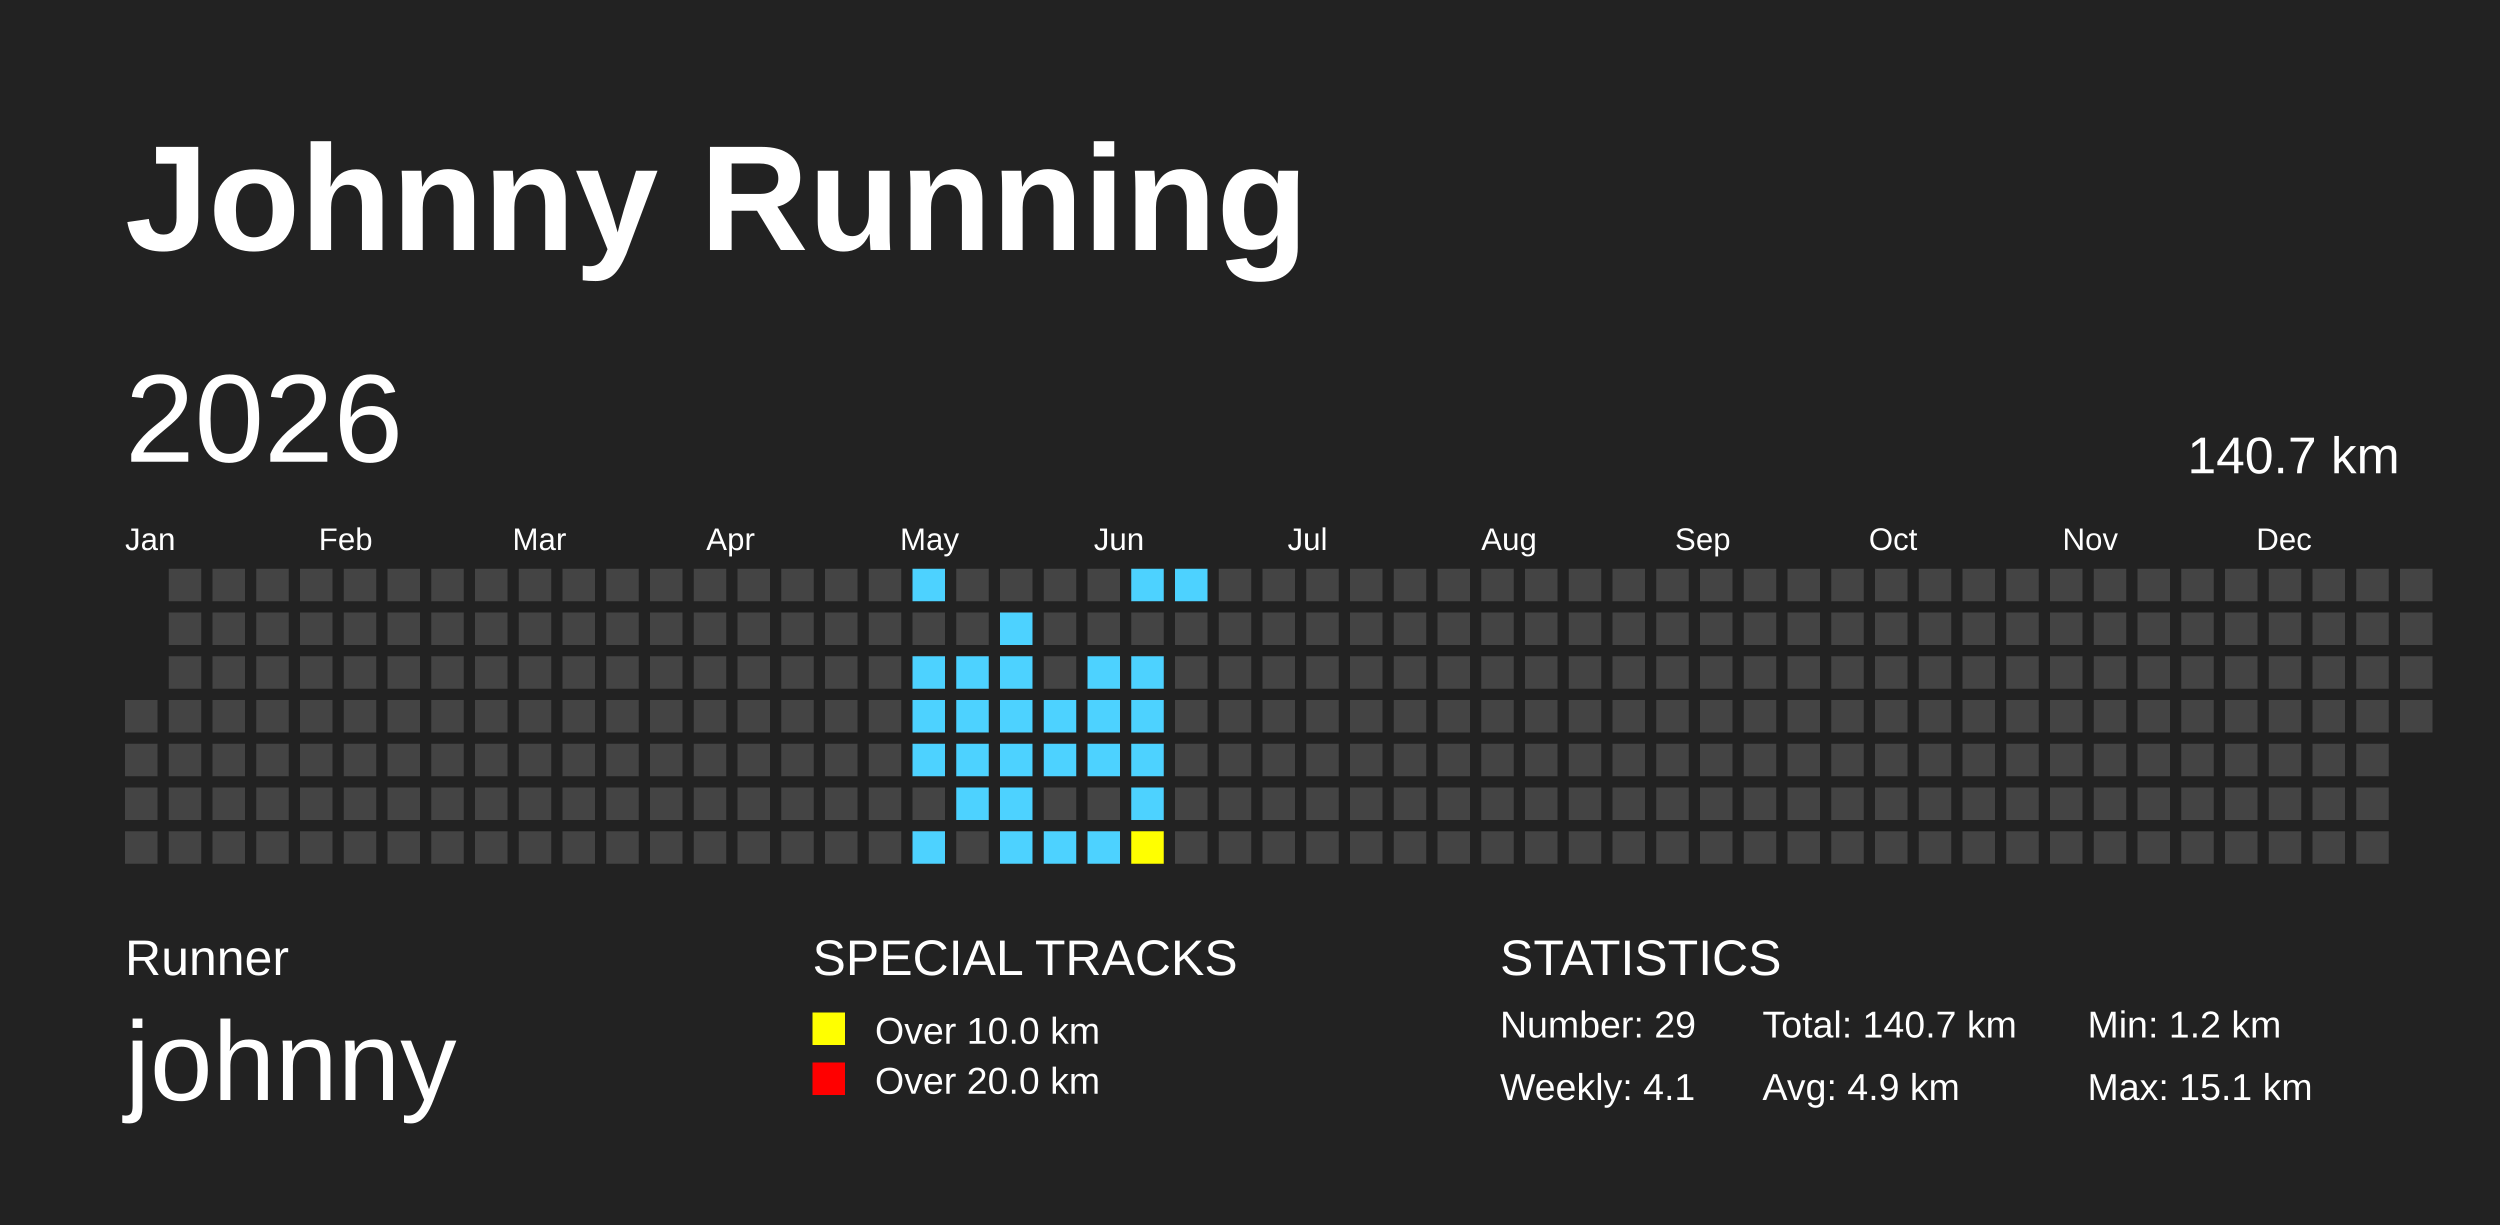
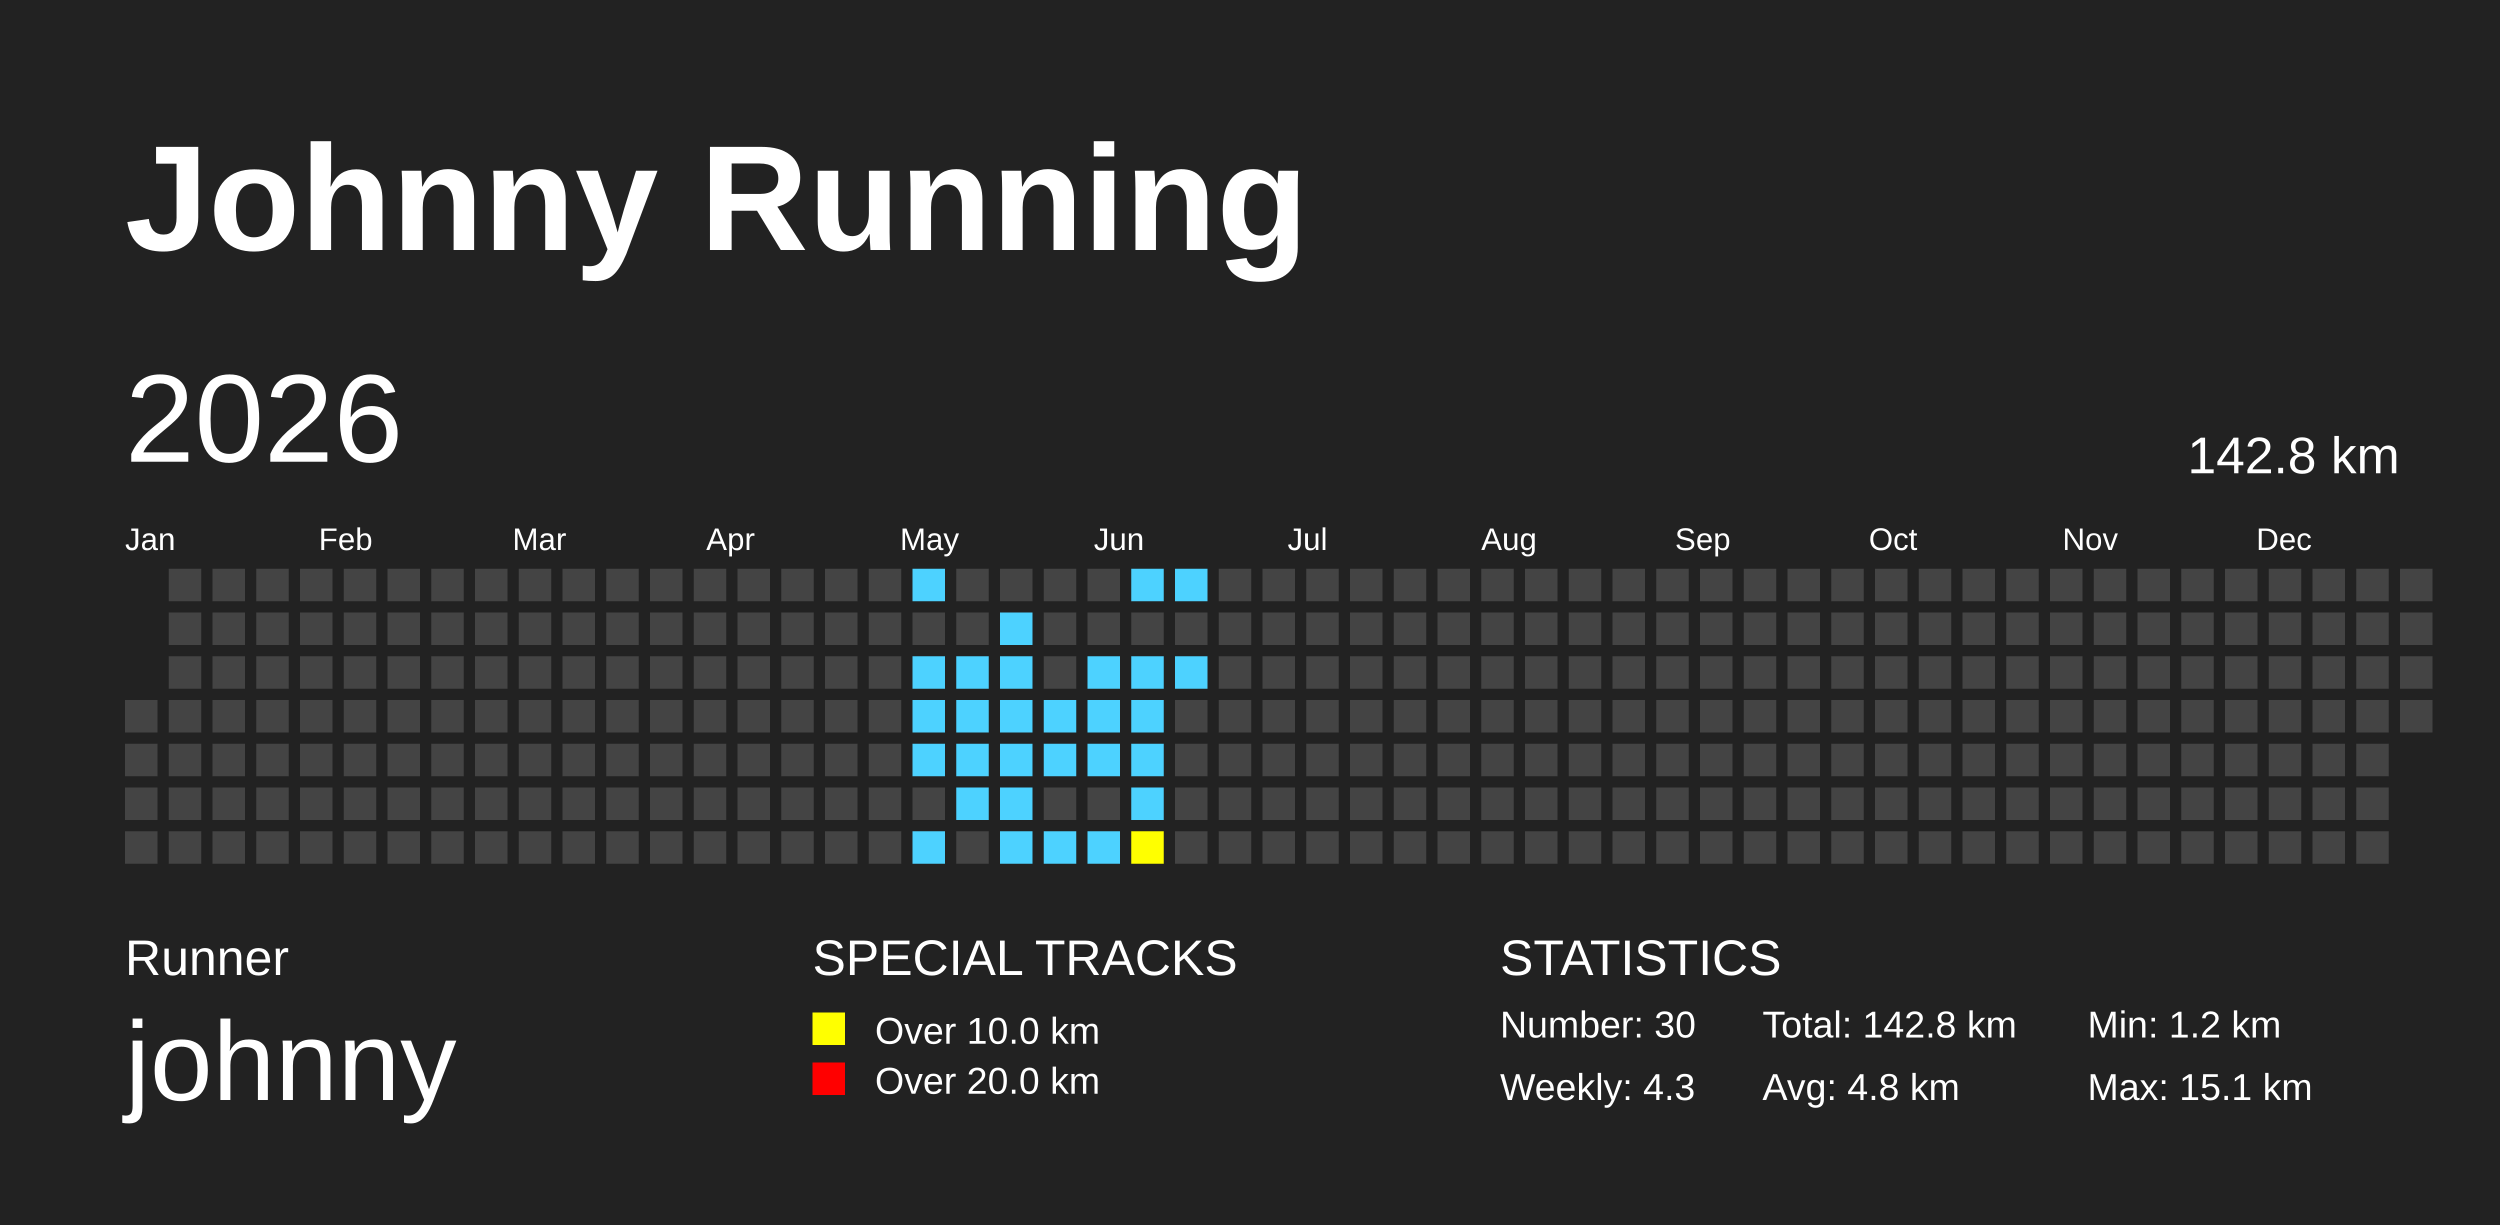
<svg xmlns="http://www.w3.org/2000/svg" baseProfile="full" height="98mm" version="1.1" viewBox="0,0,200,98" width="200mm">
  <defs>
    <pattern height="2" id="indoor-stripe" patternUnits="userSpaceOnUse" width="2">
      <line stroke="white" stroke-opacity="0.45" stroke-width="0.5" x1="0" x2="2" y1="2" y2="0" />
    </pattern>
  </defs>
  <rect fill="#222222" height="98" width="200" x="0" y="0" />
  <text fill="#FFFFFF" style="font-size:12px; font-family:Arial; font-weight:bold;" x="10" y="20">Johnny Running</text>
  <text fill="#FFFFFF" style="font-size:4px; font-family:Arial" x="10" y="78">Runner</text>
  <text fill="#FFFFFF" style="font-size:9px; font-family:Arial" x="10" y="88">johnny</text>
  <text fill="#FFFFFF" style="font-size:4px; font-family:Arial" x="65" y="78">SPECIAL TRACKS</text>
  <rect fill="yellow" height="2.6" width="2.6" x="65" y="81" />
  <text fill="#FFFFFF" style="font-size:3px; font-family:Arial" x="70" y="83.5">Over 10.0 km</text>
  <rect fill="red" height="2.6" width="2.6" x="65" y="85" />
  <text fill="#FFFFFF" style="font-size:3px; font-family:Arial" x="70" y="87.5">Over 20.0 km</text>
  <text fill="#FFFFFF" style="font-size:4px; font-family:Arial" x="120" y="78">STATISTICS</text>
-   <text fill="#FFFFFF" style="font-size:3px; font-family:Arial" x="120" y="83">Number: 29</text>
-   <text fill="#FFFFFF" style="font-size:3px; font-family:Arial" x="120" y="88">Weekly: 4.1</text>
-   <text fill="#FFFFFF" style="font-size:3px; font-family:Arial" x="141" y="83">Total: 140.7 km</text>
-   <text fill="#FFFFFF" style="font-size:3px; font-family:Arial" x="141" y="88">Avg: 4.9 km</text>
+   <text fill="#FFFFFF" style="font-size:3px; font-family:Arial" x="120" y="83">Number: 30</text>
+   <text fill="#FFFFFF" style="font-size:3px; font-family:Arial" x="120" y="88">Weekly: 4.3</text>
+   <text fill="#FFFFFF" style="font-size:3px; font-family:Arial" x="141" y="83">Total: 142.8 km</text>
+   <text fill="#FFFFFF" style="font-size:3px; font-family:Arial" x="141" y="88">Avg: 4.8 km</text>
  <text fill="#FFFFFF" style="font-size:3px; font-family:Arial" x="167" y="83">Min: 1.2 km</text>
  <text fill="#FFFFFF" style="font-size:3px; font-family:Arial" x="167" y="88">Max: 15.1 km</text>
  <text dominant-baseline="hanging" fill="#FFFFFF" style="font-size:10.0px; font-family:Arial;" x="10" y="30">2026</text>
-   <text dominant-baseline="hanging" fill="#FFFFFF" style="font-size:4.125px; font-family:Arial;" x="175" y="35">140.7 km</text>
+   <text dominant-baseline="hanging" fill="#FFFFFF" style="font-size:4.125px; font-family:Arial;" x="175" y="35">142.8 km</text>
  <text fill="#FFFFFF" style="font-size:2.5px; font-family:Arial" x="10.0" y="44">Jan</text>
  <text fill="#FFFFFF" style="font-size:2.5px; font-family:Arial" x="25.5" y="44">Feb</text>
  <text fill="#FFFFFF" style="font-size:2.5px; font-family:Arial" x="41.0" y="44">Mar</text>
  <text fill="#FFFFFF" style="font-size:2.5px; font-family:Arial" x="56.5" y="44">Apr</text>
  <text fill="#FFFFFF" style="font-size:2.5px; font-family:Arial" x="72.0" y="44">May</text>
  <text fill="#FFFFFF" style="font-size:2.5px; font-family:Arial" x="87.5" y="44">Jun</text>
  <text fill="#FFFFFF" style="font-size:2.5px; font-family:Arial" x="103.0" y="44">Jul</text>
  <text fill="#FFFFFF" style="font-size:2.5px; font-family:Arial" x="118.5" y="44">Aug</text>
  <text fill="#FFFFFF" style="font-size:2.5px; font-family:Arial" x="134.0" y="44">Sep</text>
  <text fill="#FFFFFF" style="font-size:2.5px; font-family:Arial" x="149.5" y="44">Oct</text>
  <text fill="#FFFFFF" style="font-size:2.5px; font-family:Arial" x="165.0" y="44">Nov</text>
  <text fill="#FFFFFF" style="font-size:2.5px; font-family:Arial" x="180.5" y="44">Dec</text>
  <rect fill="#444444" height="2.6" width="2.6" x="10.0" y="56.0" />
  <rect fill="#444444" height="2.6" width="2.6" x="10.0" y="59.5" />
  <rect fill="#444444" height="2.6" width="2.6" x="10.0" y="63.0" />
  <rect fill="#444444" height="2.6" width="2.6" x="10.0" y="66.5" />
  <rect fill="#444444" height="2.6" width="2.6" x="13.5" y="45.5" />
  <rect fill="#444444" height="2.6" width="2.6" x="13.5" y="49.0" />
  <rect fill="#444444" height="2.6" width="2.6" x="13.5" y="52.5" />
  <rect fill="#444444" height="2.6" width="2.6" x="13.5" y="56.0" />
  <rect fill="#444444" height="2.6" width="2.6" x="13.5" y="59.5" />
  <rect fill="#444444" height="2.6" width="2.6" x="13.5" y="63.0" />
  <rect fill="#444444" height="2.6" width="2.6" x="13.5" y="66.5" />
  <rect fill="#444444" height="2.6" width="2.6" x="17.0" y="45.5" />
  <rect fill="#444444" height="2.6" width="2.6" x="17.0" y="49.0" />
  <rect fill="#444444" height="2.6" width="2.6" x="17.0" y="52.5" />
  <rect fill="#444444" height="2.6" width="2.6" x="17.0" y="56.0" />
  <rect fill="#444444" height="2.6" width="2.6" x="17.0" y="59.5" />
  <rect fill="#444444" height="2.6" width="2.6" x="17.0" y="63.0" />
  <rect fill="#444444" height="2.6" width="2.6" x="17.0" y="66.5" />
  <rect fill="#444444" height="2.6" width="2.6" x="20.5" y="45.5" />
  <rect fill="#444444" height="2.6" width="2.6" x="20.5" y="49.0" />
  <rect fill="#444444" height="2.6" width="2.6" x="20.5" y="52.5" />
  <rect fill="#444444" height="2.6" width="2.6" x="20.5" y="56.0" />
  <rect fill="#444444" height="2.6" width="2.6" x="20.5" y="59.5" />
  <rect fill="#444444" height="2.6" width="2.6" x="20.5" y="63.0" />
  <rect fill="#444444" height="2.6" width="2.6" x="20.5" y="66.5" />
  <rect fill="#444444" height="2.6" width="2.6" x="24.0" y="45.5" />
  <rect fill="#444444" height="2.6" width="2.6" x="24.0" y="49.0" />
  <rect fill="#444444" height="2.6" width="2.6" x="24.0" y="52.5" />
  <rect fill="#444444" height="2.6" width="2.6" x="24.0" y="56.0" />
  <rect fill="#444444" height="2.6" width="2.6" x="24.0" y="59.5" />
  <rect fill="#444444" height="2.6" width="2.6" x="24.0" y="63.0" />
  <rect fill="#444444" height="2.6" width="2.6" x="24.0" y="66.5" />
  <rect fill="#444444" height="2.6" width="2.6" x="27.5" y="45.5" />
  <rect fill="#444444" height="2.6" width="2.6" x="27.5" y="49.0" />
  <rect fill="#444444" height="2.6" width="2.6" x="27.5" y="52.5" />
  <rect fill="#444444" height="2.6" width="2.6" x="27.5" y="56.0" />
  <rect fill="#444444" height="2.6" width="2.6" x="27.5" y="59.5" />
  <rect fill="#444444" height="2.6" width="2.6" x="27.5" y="63.0" />
  <rect fill="#444444" height="2.6" width="2.6" x="27.5" y="66.5" />
  <rect fill="#444444" height="2.6" width="2.6" x="31.0" y="45.5" />
  <rect fill="#444444" height="2.6" width="2.6" x="31.0" y="49.0" />
  <rect fill="#444444" height="2.6" width="2.6" x="31.0" y="52.5" />
  <rect fill="#444444" height="2.6" width="2.6" x="31.0" y="56.0" />
  <rect fill="#444444" height="2.6" width="2.6" x="31.0" y="59.5" />
  <rect fill="#444444" height="2.6" width="2.6" x="31.0" y="63.0" />
  <rect fill="#444444" height="2.6" width="2.6" x="31.0" y="66.5" />
  <rect fill="#444444" height="2.6" width="2.6" x="34.5" y="45.5" />
  <rect fill="#444444" height="2.6" width="2.6" x="34.5" y="49.0" />
  <rect fill="#444444" height="2.6" width="2.6" x="34.5" y="52.5" />
  <rect fill="#444444" height="2.6" width="2.6" x="34.5" y="56.0" />
  <rect fill="#444444" height="2.6" width="2.6" x="34.5" y="59.5" />
  <rect fill="#444444" height="2.6" width="2.6" x="34.5" y="63.0" />
  <rect fill="#444444" height="2.6" width="2.6" x="34.5" y="66.5" />
  <rect fill="#444444" height="2.6" width="2.6" x="38.0" y="45.5" />
  <rect fill="#444444" height="2.6" width="2.6" x="38.0" y="49.0" />
  <rect fill="#444444" height="2.6" width="2.6" x="38.0" y="52.5" />
  <rect fill="#444444" height="2.6" width="2.6" x="38.0" y="56.0" />
  <rect fill="#444444" height="2.6" width="2.6" x="38.0" y="59.5" />
  <rect fill="#444444" height="2.6" width="2.6" x="38.0" y="63.0" />
  <rect fill="#444444" height="2.6" width="2.6" x="38.0" y="66.5" />
  <rect fill="#444444" height="2.6" width="2.6" x="41.5" y="45.5" />
  <rect fill="#444444" height="2.6" width="2.6" x="41.5" y="49.0" />
  <rect fill="#444444" height="2.6" width="2.6" x="41.5" y="52.5" />
  <rect fill="#444444" height="2.6" width="2.6" x="41.5" y="56.0" />
  <rect fill="#444444" height="2.6" width="2.6" x="41.5" y="59.5" />
  <rect fill="#444444" height="2.6" width="2.6" x="41.5" y="63.0" />
  <rect fill="#444444" height="2.6" width="2.6" x="41.5" y="66.5" />
  <rect fill="#444444" height="2.6" width="2.6" x="45.0" y="45.5" />
  <rect fill="#444444" height="2.6" width="2.6" x="45.0" y="49.0" />
  <rect fill="#444444" height="2.6" width="2.6" x="45.0" y="52.5" />
  <rect fill="#444444" height="2.6" width="2.6" x="45.0" y="56.0" />
  <rect fill="#444444" height="2.6" width="2.6" x="45.0" y="59.5" />
  <rect fill="#444444" height="2.6" width="2.6" x="45.0" y="63.0" />
  <rect fill="#444444" height="2.6" width="2.6" x="45.0" y="66.5" />
  <rect fill="#444444" height="2.6" width="2.6" x="48.5" y="45.5" />
  <rect fill="#444444" height="2.6" width="2.6" x="48.5" y="49.0" />
  <rect fill="#444444" height="2.6" width="2.6" x="48.5" y="52.5" />
  <rect fill="#444444" height="2.6" width="2.6" x="48.5" y="56.0" />
  <rect fill="#444444" height="2.6" width="2.6" x="48.5" y="59.5" />
  <rect fill="#444444" height="2.6" width="2.6" x="48.5" y="63.0" />
  <rect fill="#444444" height="2.6" width="2.6" x="48.5" y="66.5" />
  <rect fill="#444444" height="2.6" width="2.6" x="52.0" y="45.5" />
  <rect fill="#444444" height="2.6" width="2.6" x="52.0" y="49.0" />
  <rect fill="#444444" height="2.6" width="2.6" x="52.0" y="52.5" />
  <rect fill="#444444" height="2.6" width="2.6" x="52.0" y="56.0" />
  <rect fill="#444444" height="2.6" width="2.6" x="52.0" y="59.5" />
  <rect fill="#444444" height="2.6" width="2.6" x="52.0" y="63.0" />
  <rect fill="#444444" height="2.6" width="2.6" x="52.0" y="66.5" />
  <rect fill="#444444" height="2.6" width="2.6" x="55.5" y="45.5" />
  <rect fill="#444444" height="2.6" width="2.6" x="55.5" y="49.0" />
  <rect fill="#444444" height="2.6" width="2.6" x="55.5" y="52.5" />
  <rect fill="#444444" height="2.6" width="2.6" x="55.5" y="56.0" />
  <rect fill="#444444" height="2.6" width="2.6" x="55.5" y="59.5" />
  <rect fill="#444444" height="2.6" width="2.6" x="55.5" y="63.0" />
  <rect fill="#444444" height="2.6" width="2.6" x="55.5" y="66.5" />
  <rect fill="#444444" height="2.6" width="2.6" x="59.0" y="45.5" />
  <rect fill="#444444" height="2.6" width="2.6" x="59.0" y="49.0" />
  <rect fill="#444444" height="2.6" width="2.6" x="59.0" y="52.5" />
  <rect fill="#444444" height="2.6" width="2.6" x="59.0" y="56.0" />
  <rect fill="#444444" height="2.6" width="2.6" x="59.0" y="59.5" />
  <rect fill="#444444" height="2.6" width="2.6" x="59.0" y="63.0" />
  <rect fill="#444444" height="2.6" width="2.6" x="59.0" y="66.5" />
  <rect fill="#444444" height="2.6" width="2.6" x="62.5" y="45.5" />
  <rect fill="#444444" height="2.6" width="2.6" x="62.5" y="49.0" />
  <rect fill="#444444" height="2.6" width="2.6" x="62.5" y="52.5" />
  <rect fill="#444444" height="2.6" width="2.6" x="62.5" y="56.0" />
  <rect fill="#444444" height="2.6" width="2.6" x="62.5" y="59.5" />
  <rect fill="#444444" height="2.6" width="2.6" x="62.5" y="63.0" />
  <rect fill="#444444" height="2.6" width="2.6" x="62.5" y="66.5" />
  <rect fill="#444444" height="2.6" width="2.6" x="66.0" y="45.5" />
  <rect fill="#444444" height="2.6" width="2.6" x="66.0" y="49.0" />
  <rect fill="#444444" height="2.6" width="2.6" x="66.0" y="52.5" />
  <rect fill="#444444" height="2.6" width="2.6" x="66.0" y="56.0" />
  <rect fill="#444444" height="2.6" width="2.6" x="66.0" y="59.5" />
  <rect fill="#444444" height="2.6" width="2.6" x="66.0" y="63.0" />
  <rect fill="#444444" height="2.6" width="2.6" x="66.0" y="66.5" />
  <rect fill="#444444" height="2.6" width="2.6" x="69.5" y="45.5" />
  <rect fill="#444444" height="2.6" width="2.6" x="69.5" y="49.0" />
  <rect fill="#444444" height="2.6" width="2.6" x="69.5" y="52.5" />
  <rect fill="#444444" height="2.6" width="2.6" x="69.5" y="56.0" />
  <rect fill="#444444" height="2.6" width="2.6" x="69.5" y="59.5" />
  <rect fill="#444444" height="2.6" width="2.6" x="69.5" y="63.0" />
  <rect fill="#444444" height="2.6" width="2.6" x="69.5" y="66.5" />
  <rect fill="#4DD2FF" height="2.6" width="2.6" x="73.0" y="45.5" />
  <rect fill="#444444" height="2.6" width="2.6" x="73.0" y="49.0" />
  <rect fill="#4DD2FF" height="2.6" width="2.6" x="73.0" y="52.5" />
  <rect fill="#4DD2FF" height="2.6" width="2.6" x="73.0" y="56.0" />
  <rect fill="#4DD2FF" height="2.6" width="2.6" x="73.0" y="59.5" />
  <rect fill="#444444" height="2.6" width="2.6" x="73.0" y="63.0" />
  <rect fill="#4DD2FF" height="2.6" width="2.6" x="73.0" y="66.5" />
  <rect fill="#444444" height="2.6" width="2.6" x="76.5" y="45.5" />
  <rect fill="#444444" height="2.6" width="2.6" x="76.5" y="49.0" />
  <rect fill="#4DD2FF" height="2.6" width="2.6" x="76.5" y="52.5" />
  <rect fill="#4DD2FF" height="2.6" width="2.6" x="76.5" y="56.0" />
  <rect fill="#4DD2FF" height="2.6" width="2.6" x="76.5" y="59.5" />
  <rect fill="#4DD2FF" height="2.6" width="2.6" x="76.5" y="63.0" />
  <rect fill="#444444" height="2.6" width="2.6" x="76.5" y="66.5" />
  <rect fill="#444444" height="2.6" width="2.6" x="80.0" y="45.5" />
  <rect fill="#4DD2FF" height="2.6" width="2.6" x="80.0" y="49.0" />
  <rect fill="#4DD2FF" height="2.6" width="2.6" x="80.0" y="52.5" />
  <rect fill="#4DD2FF" height="2.6" width="2.6" x="80.0" y="56.0" />
  <rect fill="#4DD2FF" height="2.6" width="2.6" x="80.0" y="59.5" />
  <rect fill="#4DD2FF" height="2.6" width="2.6" x="80.0" y="63.0" />
  <rect fill="#4DD2FF" height="2.6" width="2.6" x="80.0" y="66.5" />
  <rect fill="#444444" height="2.6" width="2.6" x="83.5" y="45.5" />
  <rect fill="#444444" height="2.6" width="2.6" x="83.5" y="49.0" />
  <rect fill="#444444" height="2.6" width="2.6" x="83.5" y="52.5" />
  <rect fill="#4DD2FF" height="2.6" width="2.6" x="83.5" y="56.0" />
  <rect fill="#4DD2FF" height="2.6" width="2.6" x="83.5" y="59.5" />
  <rect fill="#444444" height="2.6" width="2.6" x="83.5" y="63.0" />
  <rect fill="#4DD2FF" height="2.6" width="2.6" x="83.5" y="66.5" />
  <rect fill="#444444" height="2.6" width="2.6" x="87.0" y="45.5" />
  <rect fill="#444444" height="2.6" width="2.6" x="87.0" y="49.0" />
  <rect fill="#4DD2FF" height="2.6" width="2.6" x="87.0" y="52.5" />
  <rect fill="#4DD2FF" height="2.6" width="2.6" x="87.0" y="56.0" />
  <rect fill="#4DD2FF" height="2.6" width="2.6" x="87.0" y="59.5" />
  <rect fill="#444444" height="2.6" width="2.6" x="87.0" y="63.0" />
  <rect fill="#4DD2FF" height="2.6" width="2.6" x="87.0" y="66.5" />
  <rect fill="#4DD2FF" height="2.6" width="2.6" x="90.5" y="45.5" />
  <rect fill="#444444" height="2.6" width="2.6" x="90.5" y="49.0" />
  <rect fill="#4DD2FF" height="2.6" width="2.6" x="90.5" y="52.5" />
  <rect fill="#4DD2FF" height="2.6" width="2.6" x="90.5" y="56.0" />
  <rect fill="#4DD2FF" height="2.6" width="2.6" x="90.5" y="59.5" />
  <rect fill="#4DD2FF" height="2.6" width="2.6" x="90.5" y="63.0" />
  <rect fill="yellow" height="2.6" width="2.6" x="90.5" y="66.5" />
  <rect fill="#4DD2FF" height="2.6" width="2.6" x="94.0" y="45.5" />
  <rect fill="#444444" height="2.6" width="2.6" x="94.0" y="49.0" />
-   <rect fill="#444444" height="2.6" width="2.6" x="94.0" y="52.5" />
+   <rect fill="#4DD2FF" height="2.6" width="2.6" x="94.0" y="52.5" />
  <rect fill="#444444" height="2.6" width="2.6" x="94.0" y="56.0" />
  <rect fill="#444444" height="2.6" width="2.6" x="94.0" y="59.5" />
  <rect fill="#444444" height="2.6" width="2.6" x="94.0" y="63.0" />
  <rect fill="#444444" height="2.6" width="2.6" x="94.0" y="66.5" />
  <rect fill="#444444" height="2.6" width="2.6" x="97.5" y="45.5" />
  <rect fill="#444444" height="2.6" width="2.6" x="97.5" y="49.0" />
  <rect fill="#444444" height="2.6" width="2.6" x="97.5" y="52.5" />
  <rect fill="#444444" height="2.6" width="2.6" x="97.5" y="56.0" />
  <rect fill="#444444" height="2.6" width="2.6" x="97.5" y="59.5" />
  <rect fill="#444444" height="2.6" width="2.6" x="97.5" y="63.0" />
  <rect fill="#444444" height="2.6" width="2.6" x="97.5" y="66.5" />
  <rect fill="#444444" height="2.6" width="2.6" x="101.0" y="45.5" />
  <rect fill="#444444" height="2.6" width="2.6" x="101.0" y="49.0" />
  <rect fill="#444444" height="2.6" width="2.6" x="101.0" y="52.5" />
  <rect fill="#444444" height="2.6" width="2.6" x="101.0" y="56.0" />
  <rect fill="#444444" height="2.6" width="2.6" x="101.0" y="59.5" />
  <rect fill="#444444" height="2.6" width="2.6" x="101.0" y="63.0" />
  <rect fill="#444444" height="2.6" width="2.6" x="101.0" y="66.5" />
  <rect fill="#444444" height="2.6" width="2.6" x="104.5" y="45.5" />
  <rect fill="#444444" height="2.6" width="2.6" x="104.5" y="49.0" />
  <rect fill="#444444" height="2.6" width="2.6" x="104.5" y="52.5" />
  <rect fill="#444444" height="2.6" width="2.6" x="104.5" y="56.0" />
  <rect fill="#444444" height="2.6" width="2.6" x="104.5" y="59.5" />
  <rect fill="#444444" height="2.6" width="2.6" x="104.5" y="63.0" />
  <rect fill="#444444" height="2.6" width="2.6" x="104.5" y="66.5" />
  <rect fill="#444444" height="2.6" width="2.6" x="108.0" y="45.5" />
  <rect fill="#444444" height="2.6" width="2.6" x="108.0" y="49.0" />
  <rect fill="#444444" height="2.6" width="2.6" x="108.0" y="52.5" />
  <rect fill="#444444" height="2.6" width="2.6" x="108.0" y="56.0" />
  <rect fill="#444444" height="2.6" width="2.6" x="108.0" y="59.5" />
  <rect fill="#444444" height="2.6" width="2.6" x="108.0" y="63.0" />
  <rect fill="#444444" height="2.6" width="2.6" x="108.0" y="66.5" />
  <rect fill="#444444" height="2.6" width="2.6" x="111.5" y="45.5" />
  <rect fill="#444444" height="2.6" width="2.6" x="111.5" y="49.0" />
  <rect fill="#444444" height="2.6" width="2.6" x="111.5" y="52.5" />
  <rect fill="#444444" height="2.6" width="2.6" x="111.5" y="56.0" />
  <rect fill="#444444" height="2.6" width="2.6" x="111.5" y="59.5" />
  <rect fill="#444444" height="2.6" width="2.6" x="111.5" y="63.0" />
  <rect fill="#444444" height="2.6" width="2.6" x="111.5" y="66.5" />
  <rect fill="#444444" height="2.6" width="2.6" x="115.0" y="45.5" />
  <rect fill="#444444" height="2.6" width="2.6" x="115.0" y="49.0" />
  <rect fill="#444444" height="2.6" width="2.6" x="115.0" y="52.5" />
  <rect fill="#444444" height="2.6" width="2.6" x="115.0" y="56.0" />
  <rect fill="#444444" height="2.6" width="2.6" x="115.0" y="59.5" />
  <rect fill="#444444" height="2.6" width="2.6" x="115.0" y="63.0" />
  <rect fill="#444444" height="2.6" width="2.6" x="115.0" y="66.5" />
  <rect fill="#444444" height="2.6" width="2.6" x="118.5" y="45.5" />
  <rect fill="#444444" height="2.6" width="2.6" x="118.5" y="49.0" />
  <rect fill="#444444" height="2.6" width="2.6" x="118.5" y="52.5" />
  <rect fill="#444444" height="2.6" width="2.6" x="118.5" y="56.0" />
  <rect fill="#444444" height="2.6" width="2.6" x="118.5" y="59.5" />
  <rect fill="#444444" height="2.6" width="2.6" x="118.5" y="63.0" />
  <rect fill="#444444" height="2.6" width="2.6" x="118.5" y="66.5" />
  <rect fill="#444444" height="2.6" width="2.6" x="122.0" y="45.5" />
  <rect fill="#444444" height="2.6" width="2.6" x="122.0" y="49.0" />
  <rect fill="#444444" height="2.6" width="2.6" x="122.0" y="52.5" />
  <rect fill="#444444" height="2.6" width="2.6" x="122.0" y="56.0" />
  <rect fill="#444444" height="2.6" width="2.6" x="122.0" y="59.5" />
  <rect fill="#444444" height="2.6" width="2.6" x="122.0" y="63.0" />
  <rect fill="#444444" height="2.6" width="2.6" x="122.0" y="66.5" />
  <rect fill="#444444" height="2.6" width="2.6" x="125.5" y="45.5" />
  <rect fill="#444444" height="2.6" width="2.6" x="125.5" y="49.0" />
  <rect fill="#444444" height="2.6" width="2.6" x="125.5" y="52.5" />
  <rect fill="#444444" height="2.6" width="2.6" x="125.5" y="56.0" />
  <rect fill="#444444" height="2.6" width="2.6" x="125.5" y="59.5" />
  <rect fill="#444444" height="2.6" width="2.6" x="125.5" y="63.0" />
  <rect fill="#444444" height="2.6" width="2.6" x="125.5" y="66.5" />
  <rect fill="#444444" height="2.6" width="2.6" x="129.0" y="45.5" />
  <rect fill="#444444" height="2.6" width="2.6" x="129.0" y="49.0" />
  <rect fill="#444444" height="2.6" width="2.6" x="129.0" y="52.5" />
  <rect fill="#444444" height="2.6" width="2.6" x="129.0" y="56.0" />
  <rect fill="#444444" height="2.6" width="2.6" x="129.0" y="59.5" />
  <rect fill="#444444" height="2.6" width="2.6" x="129.0" y="63.0" />
  <rect fill="#444444" height="2.6" width="2.6" x="129.0" y="66.5" />
  <rect fill="#444444" height="2.6" width="2.6" x="132.5" y="45.5" />
  <rect fill="#444444" height="2.6" width="2.6" x="132.5" y="49.0" />
  <rect fill="#444444" height="2.6" width="2.6" x="132.5" y="52.5" />
  <rect fill="#444444" height="2.6" width="2.6" x="132.5" y="56.0" />
  <rect fill="#444444" height="2.6" width="2.6" x="132.5" y="59.5" />
  <rect fill="#444444" height="2.6" width="2.6" x="132.5" y="63.0" />
  <rect fill="#444444" height="2.6" width="2.6" x="132.5" y="66.5" />
  <rect fill="#444444" height="2.6" width="2.6" x="136.0" y="45.5" />
  <rect fill="#444444" height="2.6" width="2.6" x="136.0" y="49.0" />
  <rect fill="#444444" height="2.6" width="2.6" x="136.0" y="52.5" />
  <rect fill="#444444" height="2.6" width="2.6" x="136.0" y="56.0" />
  <rect fill="#444444" height="2.6" width="2.6" x="136.0" y="59.5" />
  <rect fill="#444444" height="2.6" width="2.6" x="136.0" y="63.0" />
  <rect fill="#444444" height="2.6" width="2.6" x="136.0" y="66.5" />
  <rect fill="#444444" height="2.6" width="2.6" x="139.5" y="45.5" />
  <rect fill="#444444" height="2.6" width="2.6" x="139.5" y="49.0" />
  <rect fill="#444444" height="2.6" width="2.6" x="139.5" y="52.5" />
  <rect fill="#444444" height="2.6" width="2.6" x="139.5" y="56.0" />
  <rect fill="#444444" height="2.6" width="2.6" x="139.5" y="59.5" />
  <rect fill="#444444" height="2.6" width="2.6" x="139.5" y="63.0" />
  <rect fill="#444444" height="2.6" width="2.6" x="139.5" y="66.5" />
  <rect fill="#444444" height="2.6" width="2.6" x="143.0" y="45.5" />
  <rect fill="#444444" height="2.6" width="2.6" x="143.0" y="49.0" />
  <rect fill="#444444" height="2.6" width="2.6" x="143.0" y="52.5" />
  <rect fill="#444444" height="2.6" width="2.6" x="143.0" y="56.0" />
  <rect fill="#444444" height="2.6" width="2.6" x="143.0" y="59.5" />
  <rect fill="#444444" height="2.6" width="2.6" x="143.0" y="63.0" />
  <rect fill="#444444" height="2.6" width="2.6" x="143.0" y="66.5" />
  <rect fill="#444444" height="2.6" width="2.6" x="146.5" y="45.5" />
  <rect fill="#444444" height="2.6" width="2.6" x="146.5" y="49.0" />
  <rect fill="#444444" height="2.6" width="2.6" x="146.5" y="52.5" />
  <rect fill="#444444" height="2.6" width="2.6" x="146.5" y="56.0" />
  <rect fill="#444444" height="2.6" width="2.6" x="146.5" y="59.5" />
  <rect fill="#444444" height="2.6" width="2.6" x="146.5" y="63.0" />
  <rect fill="#444444" height="2.6" width="2.6" x="146.5" y="66.5" />
  <rect fill="#444444" height="2.6" width="2.6" x="150.0" y="45.5" />
  <rect fill="#444444" height="2.6" width="2.6" x="150.0" y="49.0" />
  <rect fill="#444444" height="2.6" width="2.6" x="150.0" y="52.5" />
  <rect fill="#444444" height="2.6" width="2.6" x="150.0" y="56.0" />
  <rect fill="#444444" height="2.6" width="2.6" x="150.0" y="59.5" />
  <rect fill="#444444" height="2.6" width="2.6" x="150.0" y="63.0" />
  <rect fill="#444444" height="2.6" width="2.6" x="150.0" y="66.5" />
  <rect fill="#444444" height="2.6" width="2.6" x="153.5" y="45.5" />
  <rect fill="#444444" height="2.6" width="2.6" x="153.5" y="49.0" />
  <rect fill="#444444" height="2.6" width="2.6" x="153.5" y="52.5" />
  <rect fill="#444444" height="2.6" width="2.6" x="153.5" y="56.0" />
  <rect fill="#444444" height="2.6" width="2.6" x="153.5" y="59.5" />
  <rect fill="#444444" height="2.6" width="2.6" x="153.5" y="63.0" />
  <rect fill="#444444" height="2.6" width="2.6" x="153.5" y="66.5" />
  <rect fill="#444444" height="2.6" width="2.6" x="157.0" y="45.5" />
  <rect fill="#444444" height="2.6" width="2.6" x="157.0" y="49.0" />
  <rect fill="#444444" height="2.6" width="2.6" x="157.0" y="52.5" />
  <rect fill="#444444" height="2.6" width="2.6" x="157.0" y="56.0" />
  <rect fill="#444444" height="2.6" width="2.6" x="157.0" y="59.5" />
  <rect fill="#444444" height="2.6" width="2.6" x="157.0" y="63.0" />
  <rect fill="#444444" height="2.6" width="2.6" x="157.0" y="66.5" />
  <rect fill="#444444" height="2.6" width="2.6" x="160.5" y="45.5" />
  <rect fill="#444444" height="2.6" width="2.6" x="160.5" y="49.0" />
  <rect fill="#444444" height="2.6" width="2.6" x="160.5" y="52.5" />
  <rect fill="#444444" height="2.6" width="2.6" x="160.5" y="56.0" />
  <rect fill="#444444" height="2.6" width="2.6" x="160.5" y="59.5" />
  <rect fill="#444444" height="2.6" width="2.6" x="160.5" y="63.0" />
  <rect fill="#444444" height="2.6" width="2.6" x="160.5" y="66.5" />
  <rect fill="#444444" height="2.6" width="2.6" x="164.0" y="45.5" />
  <rect fill="#444444" height="2.6" width="2.6" x="164.0" y="49.0" />
  <rect fill="#444444" height="2.6" width="2.6" x="164.0" y="52.5" />
  <rect fill="#444444" height="2.6" width="2.6" x="164.0" y="56.0" />
  <rect fill="#444444" height="2.6" width="2.6" x="164.0" y="59.5" />
  <rect fill="#444444" height="2.6" width="2.6" x="164.0" y="63.0" />
  <rect fill="#444444" height="2.6" width="2.6" x="164.0" y="66.5" />
  <rect fill="#444444" height="2.6" width="2.6" x="167.5" y="45.5" />
  <rect fill="#444444" height="2.6" width="2.6" x="167.5" y="49.0" />
  <rect fill="#444444" height="2.6" width="2.6" x="167.5" y="52.5" />
  <rect fill="#444444" height="2.6" width="2.6" x="167.5" y="56.0" />
  <rect fill="#444444" height="2.6" width="2.6" x="167.5" y="59.5" />
  <rect fill="#444444" height="2.6" width="2.6" x="167.5" y="63.0" />
  <rect fill="#444444" height="2.6" width="2.6" x="167.5" y="66.5" />
  <rect fill="#444444" height="2.6" width="2.6" x="171.0" y="45.5" />
  <rect fill="#444444" height="2.6" width="2.6" x="171.0" y="49.0" />
  <rect fill="#444444" height="2.6" width="2.6" x="171.0" y="52.5" />
  <rect fill="#444444" height="2.6" width="2.6" x="171.0" y="56.0" />
  <rect fill="#444444" height="2.6" width="2.6" x="171.0" y="59.5" />
  <rect fill="#444444" height="2.6" width="2.6" x="171.0" y="63.0" />
  <rect fill="#444444" height="2.6" width="2.6" x="171.0" y="66.5" />
  <rect fill="#444444" height="2.6" width="2.6" x="174.5" y="45.5" />
  <rect fill="#444444" height="2.6" width="2.6" x="174.5" y="49.0" />
  <rect fill="#444444" height="2.6" width="2.6" x="174.5" y="52.5" />
  <rect fill="#444444" height="2.6" width="2.6" x="174.5" y="56.0" />
  <rect fill="#444444" height="2.6" width="2.6" x="174.5" y="59.5" />
  <rect fill="#444444" height="2.6" width="2.6" x="174.5" y="63.0" />
  <rect fill="#444444" height="2.6" width="2.6" x="174.5" y="66.5" />
  <rect fill="#444444" height="2.6" width="2.6" x="178.0" y="45.5" />
  <rect fill="#444444" height="2.6" width="2.6" x="178.0" y="49.0" />
  <rect fill="#444444" height="2.6" width="2.6" x="178.0" y="52.5" />
  <rect fill="#444444" height="2.6" width="2.6" x="178.0" y="56.0" />
  <rect fill="#444444" height="2.6" width="2.6" x="178.0" y="59.5" />
  <rect fill="#444444" height="2.6" width="2.6" x="178.0" y="63.0" />
  <rect fill="#444444" height="2.6" width="2.6" x="178.0" y="66.5" />
  <rect fill="#444444" height="2.6" width="2.6" x="181.5" y="45.5" />
  <rect fill="#444444" height="2.6" width="2.6" x="181.5" y="49.0" />
  <rect fill="#444444" height="2.6" width="2.6" x="181.5" y="52.5" />
  <rect fill="#444444" height="2.6" width="2.6" x="181.5" y="56.0" />
  <rect fill="#444444" height="2.6" width="2.6" x="181.5" y="59.5" />
  <rect fill="#444444" height="2.6" width="2.6" x="181.5" y="63.0" />
  <rect fill="#444444" height="2.6" width="2.6" x="181.5" y="66.5" />
  <rect fill="#444444" height="2.6" width="2.6" x="185.0" y="45.5" />
  <rect fill="#444444" height="2.6" width="2.6" x="185.0" y="49.0" />
  <rect fill="#444444" height="2.6" width="2.6" x="185.0" y="52.5" />
  <rect fill="#444444" height="2.6" width="2.6" x="185.0" y="56.0" />
  <rect fill="#444444" height="2.6" width="2.6" x="185.0" y="59.5" />
  <rect fill="#444444" height="2.6" width="2.6" x="185.0" y="63.0" />
  <rect fill="#444444" height="2.6" width="2.6" x="185.0" y="66.5" />
  <rect fill="#444444" height="2.6" width="2.6" x="188.5" y="45.5" />
  <rect fill="#444444" height="2.6" width="2.6" x="188.5" y="49.0" />
  <rect fill="#444444" height="2.6" width="2.6" x="188.5" y="52.5" />
  <rect fill="#444444" height="2.6" width="2.6" x="188.5" y="56.0" />
  <rect fill="#444444" height="2.6" width="2.6" x="188.5" y="59.5" />
  <rect fill="#444444" height="2.6" width="2.6" x="188.5" y="63.0" />
  <rect fill="#444444" height="2.6" width="2.6" x="188.5" y="66.5" />
  <rect fill="#444444" height="2.6" width="2.6" x="192.0" y="45.5" />
  <rect fill="#444444" height="2.6" width="2.6" x="192.0" y="49.0" />
  <rect fill="#444444" height="2.6" width="2.6" x="192.0" y="52.5" />
  <rect fill="#444444" height="2.6" width="2.6" x="192.0" y="56.0" />
</svg>
